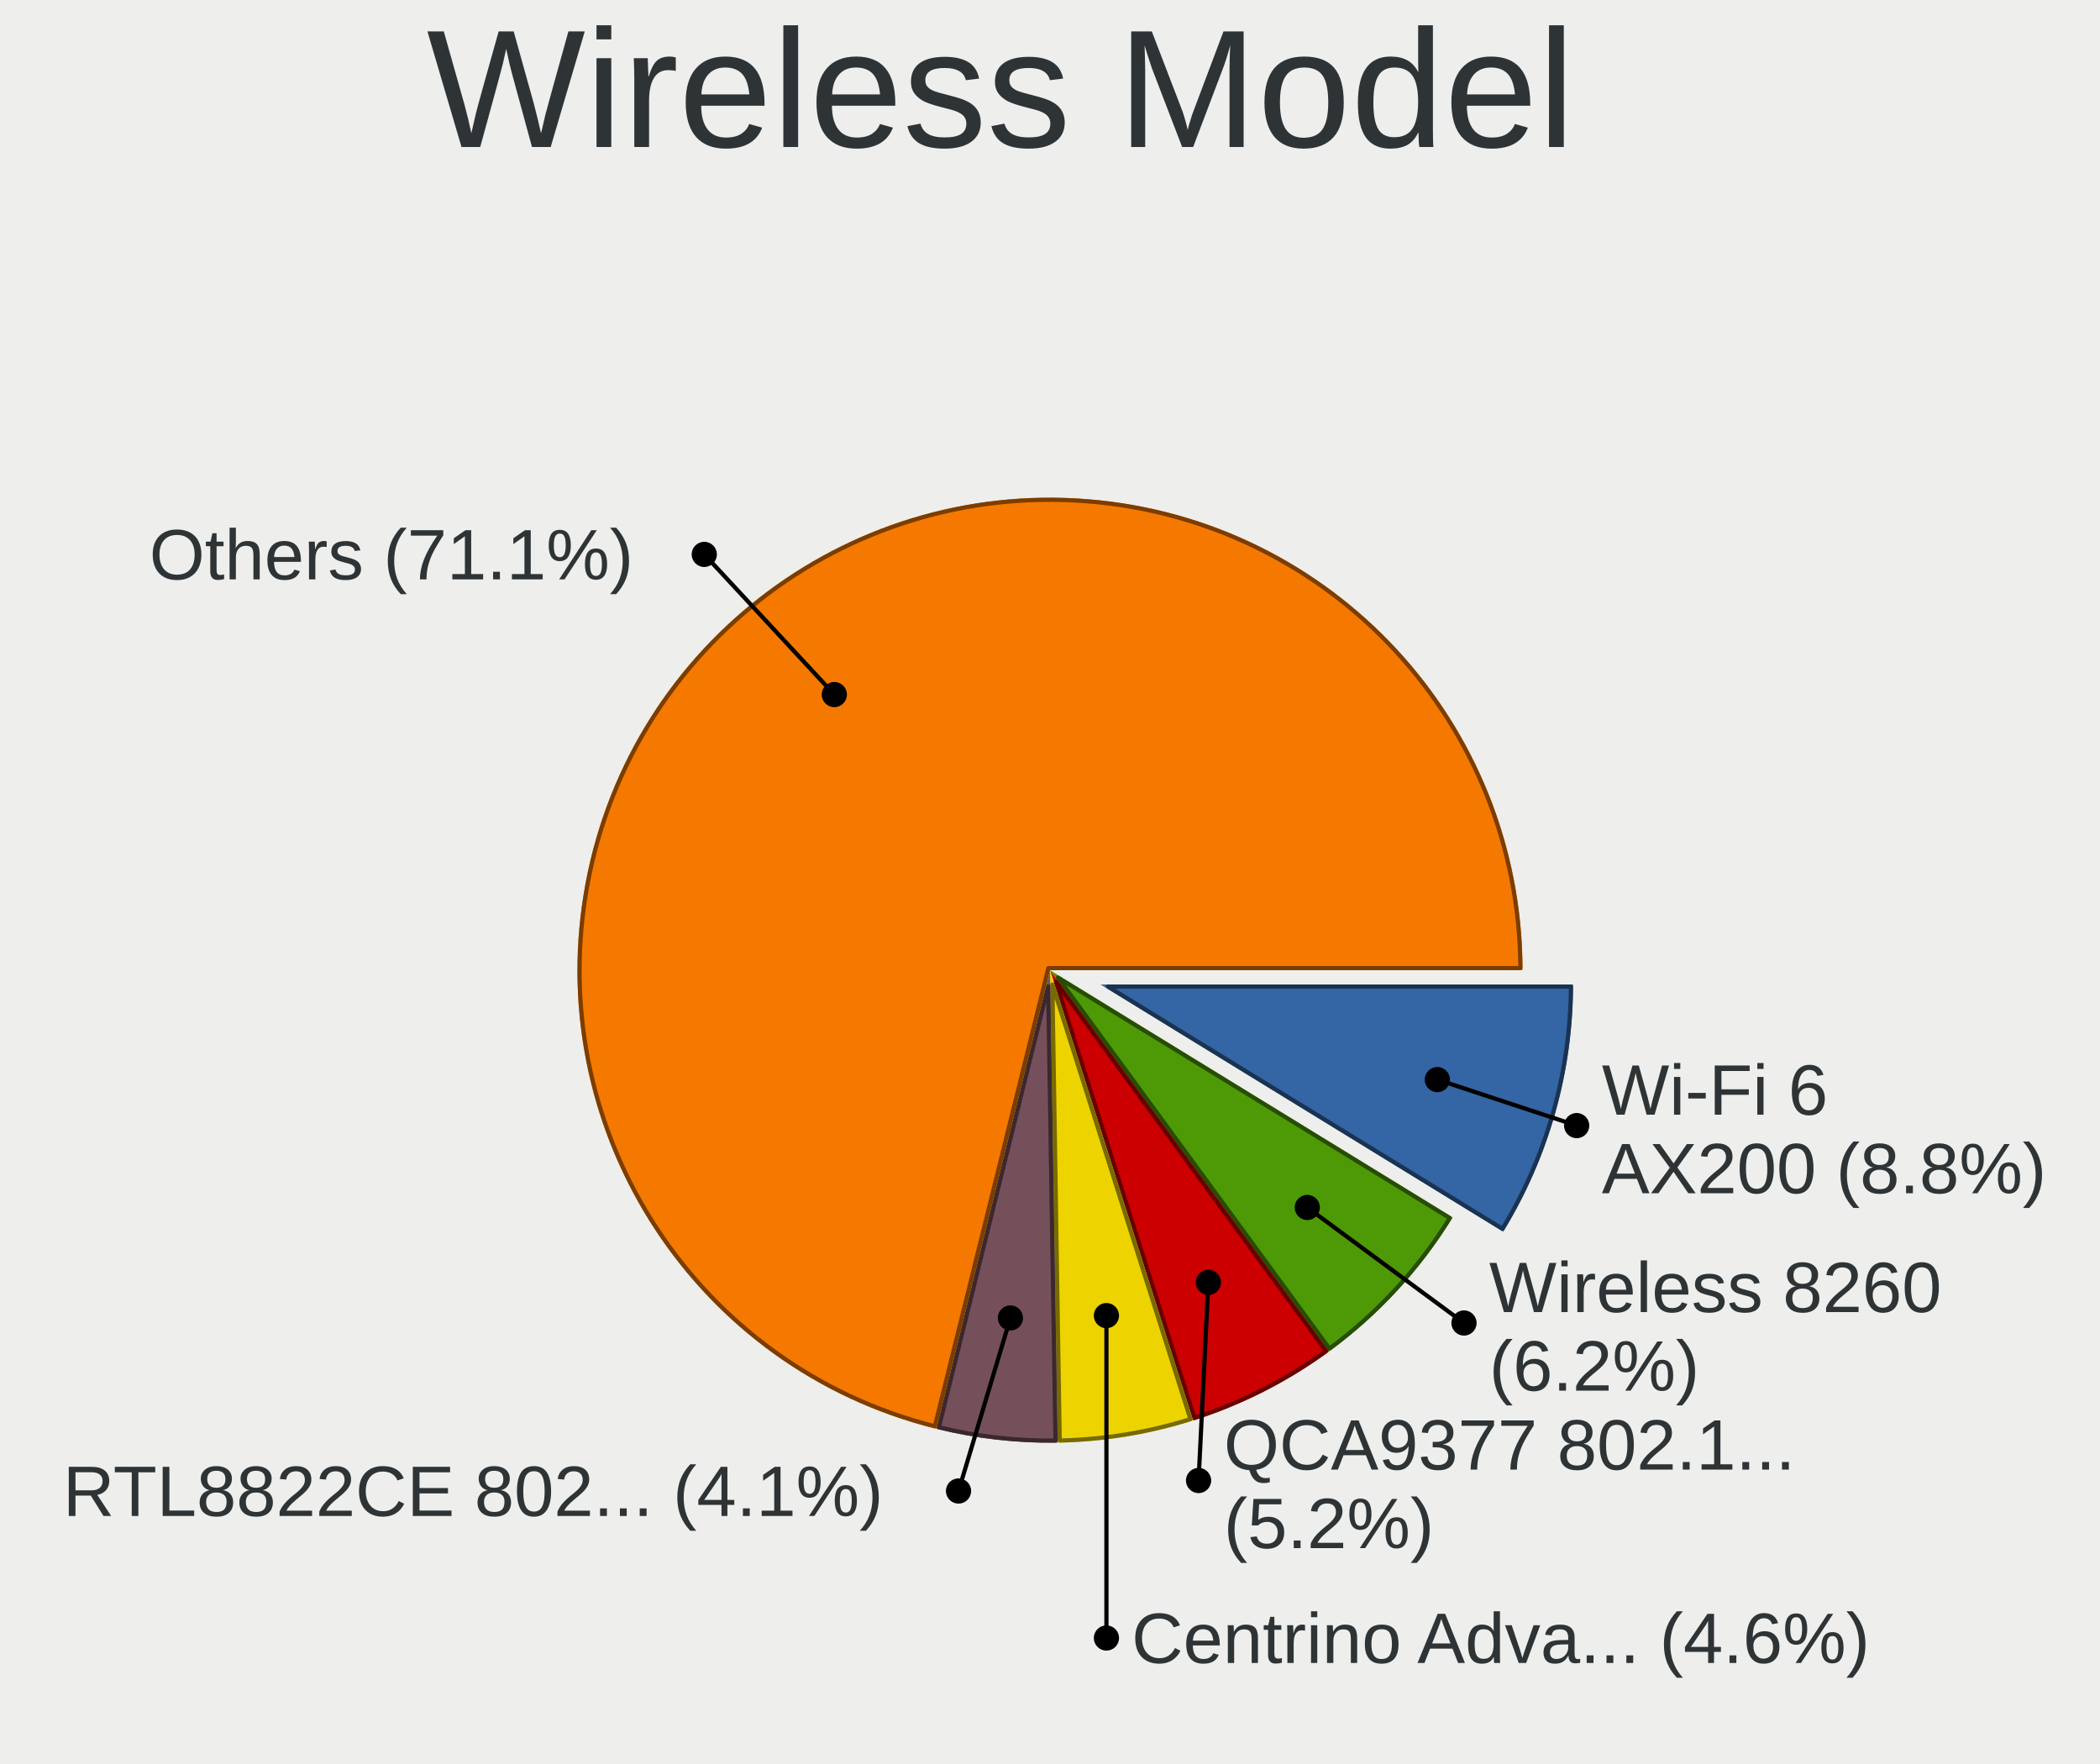
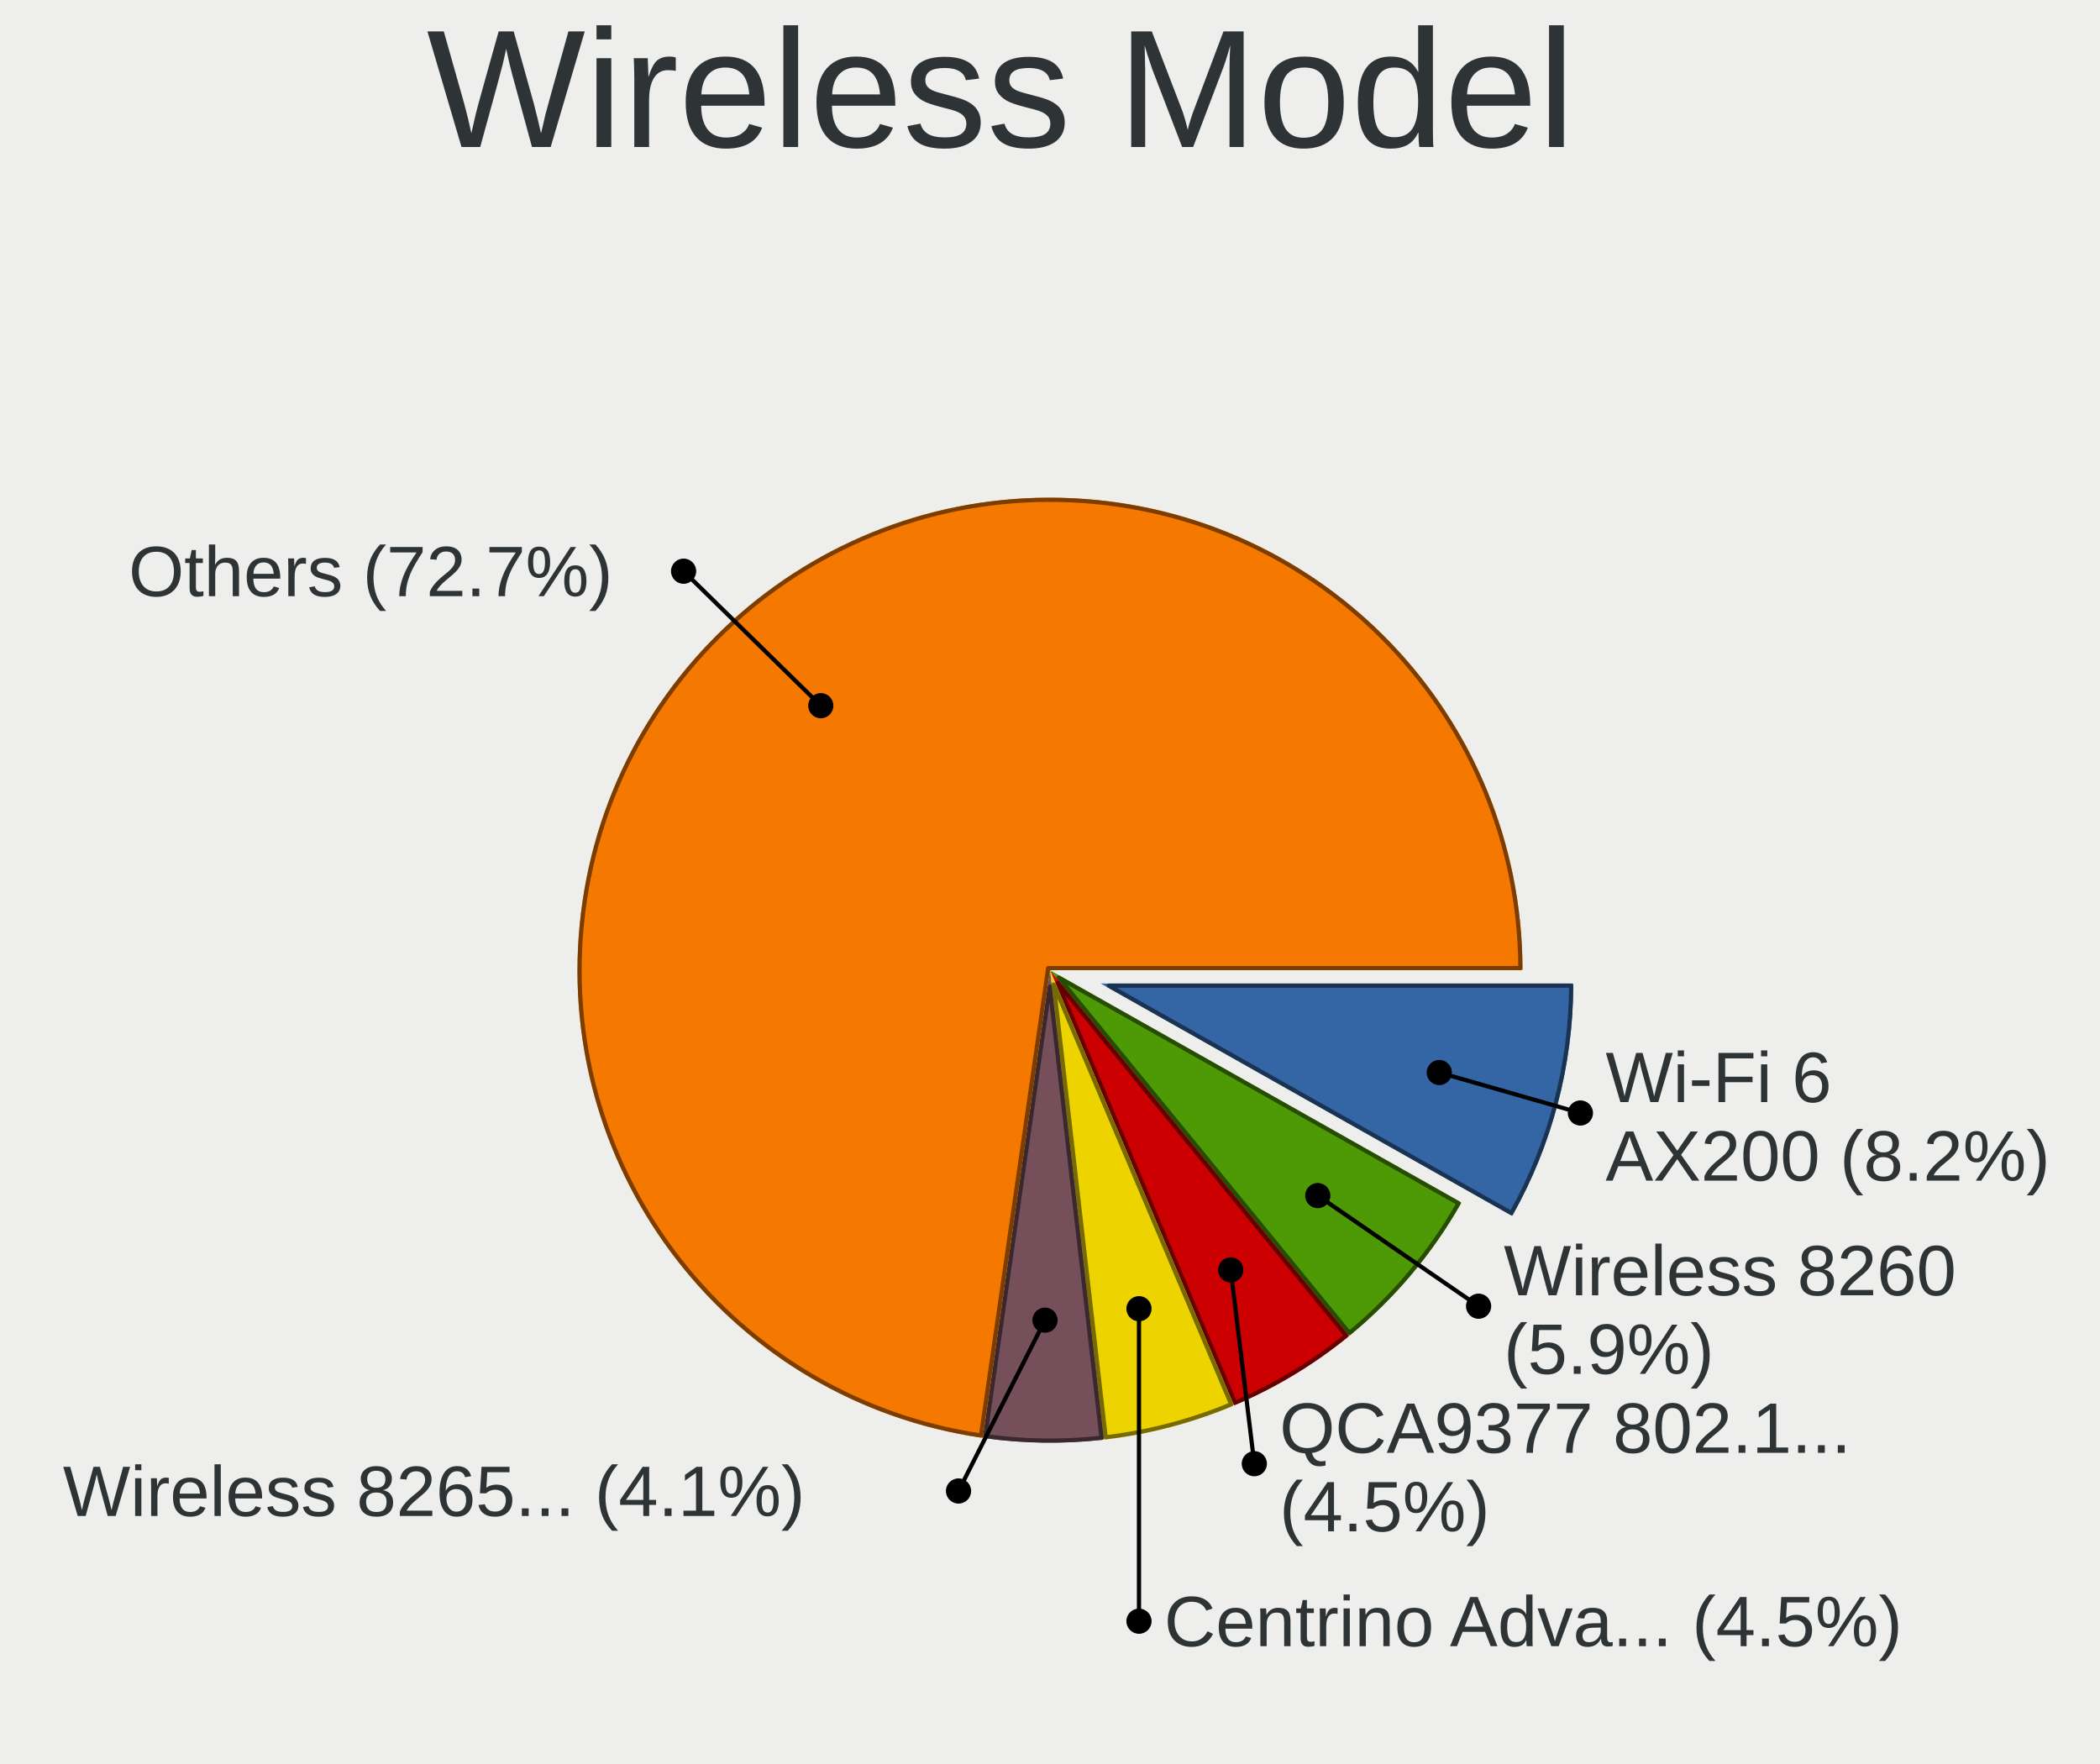
<svg xmlns="http://www.w3.org/2000/svg" width="500" height="420" version="1.0" id="ezcGraph">
  <defs />
  <g id="ezcGraphChart" color-rendering="optimizeQuality" shape-rendering="geometricPrecision" text-rendering="optimizeLegibility">
    <path d=" M 0,420 L 0,0 L 500,0 L 500,420 L 0,420 z " style="fill: #eeeeec; fill-opacity: 1.00; stroke: none;" id="ezcGraphPolygon_1" />
    <path d=" M 0,42 L 0,0 L 500,0 L 500,42 L 0,42 z " style="fill: #000000; fill-opacity: 0.00; stroke: none;" id="ezcGraphPolygon_2" />
-     <path d="M 262.03,234.40 L 374.53,234.40 A 112.50,112.50 0 0,1 357.90,293.26 z" style="fill: #3465a4; fill-opacity: 1.00; stroke: none; cursor: pointer;" id="ezcGraphCircleSector_4" />
-     <path d="M 263.80,234.90 L 374.03,234.90 A 112.00,112.00 0 0,1 357.74,292.57 z" style="fill: none; stroke: #1a3352; stroke-width: 1; stroke-opacity: 1.00; stroke-linecap: round; stroke-linejoin: round;" id="ezcGraphCircleSector_5" />
-     <path d="M 250.00,231.00 L 345.87,289.86 A 112.50,112.50 0 0,1 316.42,321.80 z" style="fill: #4e9a06; fill-opacity: 1.00; stroke: none; cursor: pointer;" id="ezcGraphCircleSector_6" />
-     <path d="M 251.90,232.76 L 345.19,290.02 A 112.00,112.00 0 0,1 316.53,321.10 z" style="fill: none; stroke: #274d03; stroke-width: 1; stroke-opacity: 1.00; stroke-linecap: round; stroke-linejoin: round;" id="ezcGraphCircleSector_7" />
-     <path d="M 250.00,231.00 L 316.42,321.80 A 112.50,112.50 0 0,1 284.07,338.22 z" style="fill: #cc0000; fill-opacity: 1.00; stroke: none; cursor: pointer;" id="ezcGraphCircleSector_8" />
-     <path d="M 251.40,233.77 L 315.72,321.69 A 112.00,112.00 0 0,1 284.40,337.59 z" style="fill: none; stroke: #660000; stroke-width: 1; stroke-opacity: 1.00; stroke-linecap: round; stroke-linejoin: round;" id="ezcGraphCircleSector_9" />
-     <path d="M 250.00,231.00 L 284.07,338.22 A 112.50,112.50 0 0,1 251.82,343.49 z" style="fill: #edd400; fill-opacity: 1.00; stroke: none; cursor: pointer;" id="ezcGraphCircleSector_10" />
-     <path d="M 250.56,234.40 L 283.44,337.89 A 112.00,112.00 0 0,1 252.31,342.98 z" style="fill: none; stroke: #776a00; stroke-width: 1; stroke-opacity: 1.00; stroke-linecap: round; stroke-linejoin: round;" id="ezcGraphCircleSector_11" />
-     <path d="M 250.00,231.00 L 251.82,343.49 A 112.50,112.50 0 0,1 222.94,340.20 z" style="fill: #75505b; fill-opacity: 1.00; stroke: none; cursor: pointer;" id="ezcGraphCircleSector_12" />
-     <path d="M 249.56,234.85 L 251.31,342.99 A 112.00,112.00 0 0,1 223.55,339.83 z" style="fill: none; stroke: #3b282e; stroke-width: 1; stroke-opacity: 1.00; stroke-linecap: round; stroke-linejoin: round;" id="ezcGraphCircleSector_13" />
-     <path d="M 250.00,231.00 L 222.94,340.20 A 112.50,112.50 0 1,1 362.50,231.00 z" style="fill: #f57900; fill-opacity: 1.00; stroke: none;" id="ezcGraphCircleSector_14" />
-     <path d="M 249.61,230.50 L 222.58,339.59 A 112.00,112.00 0 1,1 362.00,230.50 z" style="fill: none; stroke: #7b3d00; stroke-width: 1; stroke-opacity: 1.00; stroke-linecap: round; stroke-linejoin: round;" id="ezcGraphCircleSector_15" />
-     <path d=" M 198.648,165.369 L 167.685,132" style="fill: none; stroke: #000000; stroke-width: 1; stroke-opacity: 1.00; stroke-linecap: round; stroke-linejoin: round;" id="ezcGraphLine_16" />
-     <ellipse cx="198.648" cy="165.369" rx="3" ry="3" style="fill: #000000; fill-opacity: 1.00; stroke: none;" id="ezcGraphCircle_17" />
-     <ellipse cx="167.685" cy="132" rx="3" ry="3" style="fill: #000000; fill-opacity: 1.00; stroke: none;" id="ezcGraphCircle_18" />
-     <path d=" M 240.574,313.798 L 228.22,355" style="fill: none; stroke: #000000; stroke-width: 1; stroke-opacity: 1.00; stroke-linecap: round; stroke-linejoin: round;" id="ezcGraphLine_20" />
-     <ellipse cx="240.574" cy="313.798" rx="3" ry="3" style="fill: #000000; fill-opacity: 1.00; stroke: none;" id="ezcGraphCircle_21" />
+     <path d="M 262.09,234.18 L 374.59,234.18 A 112.50,112.50 0 0,1 360.05,289.50 z" style="fill: #3465a4; fill-opacity: 1.00; stroke: none; cursor: pointer;" id="ezcGraphCircleSector_4" />
+     <path d="M 263.99,234.68 L 374.09,234.68 A 112.00,112.00 0 0,1 359.86,288.82 z" style="fill: none; stroke: #1a3352; stroke-width: 1; stroke-opacity: 1.00; stroke-linecap: round; stroke-linejoin: round;" id="ezcGraphCircleSector_5" />
+     <path d="M 250.00,231.00 L 347.96,286.32 A 112.50,112.50 0 0,1 321.21,318.09 z" style="fill: #4e9a06; fill-opacity: 1.00; stroke: none; cursor: pointer;" id="ezcGraphCircleSector_6" />
+     <path d="M 252.07,232.74 L 347.28,286.51 A 112.00,112.00 0 0,1 321.28,317.39 z" style="fill: none; stroke: #274d03; stroke-width: 1; stroke-opacity: 1.00; stroke-linecap: round; stroke-linejoin: round;" id="ezcGraphCircleSector_7" />
+     <path d="M 250.00,231.00 L 321.21,318.09 A 112.50,112.50 0 0,1 293.79,334.63 z" style="fill: #cc0000; fill-opacity: 1.00; stroke: none; cursor: pointer;" id="ezcGraphCircleSector_8" />
+     <path d="M 251.81,234.01 L 320.51,318.02 A 112.00,112.00 0 0,1 294.06,333.97 z" style="fill: none; stroke: #660000; stroke-width: 1; stroke-opacity: 1.00; stroke-linecap: round; stroke-linejoin: round;" id="ezcGraphCircleSector_9" />
+     <path d="M 250.00,231.00 L 293.79,334.63 A 112.50,112.50 0 0,1 262.82,342.77 z" style="fill: #edd400; fill-opacity: 1.00; stroke: none; cursor: pointer;" id="ezcGraphCircleSector_10" />
+     <path d="M 250.89,234.40 L 293.14,334.36 A 112.00,112.00 0 0,1 263.26,342.21 z" style="fill: none; stroke: #776a00; stroke-width: 1; stroke-opacity: 1.00; stroke-linecap: round; stroke-linejoin: round;" id="ezcGraphCircleSector_11" />
+     <path d="M 250.00,231.00 L 262.82,342.77 A 112.50,112.50 0 0,1 233.99,342.35 z" style="fill: #75505b; fill-opacity: 1.00; stroke: none; cursor: pointer;" id="ezcGraphCircleSector_12" />
+     <path d="M 249.94,234.90 L 262.27,342.33 A 112.00,112.00 0 0,1 234.56,341.93 z" style="fill: none; stroke: #3b282e; stroke-width: 1; stroke-opacity: 1.00; stroke-linecap: round; stroke-linejoin: round;" id="ezcGraphCircleSector_13" />
+     <path d="M 250.00,231.00 L 233.99,342.35 A 112.50,112.50 0 1,1 362.50,231.00 z" style="fill: #f57900; fill-opacity: 1.00; stroke: none;" id="ezcGraphCircleSector_14" />
+     <path d="M 249.57,230.50 L 233.57,341.79 A 112.00,112.00 0 1,1 362.00,230.50 z" style="fill: none; stroke: #7b3d00; stroke-width: 1; stroke-opacity: 1.00; stroke-linecap: round; stroke-linejoin: round;" id="ezcGraphCircleSector_15" />
+     <path d=" M 195.428,168.021 L 162.76,136" style="fill: none; stroke: #000000; stroke-width: 1; stroke-opacity: 1.00; stroke-linecap: round; stroke-linejoin: round;" id="ezcGraphLine_16" />
+     <ellipse cx="195.428" cy="168.021" rx="3" ry="3" style="fill: #000000; fill-opacity: 1.00; stroke: none;" id="ezcGraphCircle_17" />
+     <ellipse cx="162.76" cy="136" rx="3" ry="3" style="fill: #000000; fill-opacity: 1.00; stroke: none;" id="ezcGraphCircle_18" />
+     <path d=" M 248.81,314.325 L 228.22,355" style="fill: none; stroke: #000000; stroke-width: 1; stroke-opacity: 1.00; stroke-linecap: round; stroke-linejoin: round;" id="ezcGraphLine_20" />
+     <ellipse cx="248.81" cy="314.325" rx="3" ry="3" style="fill: #000000; fill-opacity: 1.00; stroke: none;" id="ezcGraphCircle_21" />
    <ellipse cx="228.22" cy="355" rx="3" ry="3" style="fill: #000000; fill-opacity: 1.00; stroke: none;" id="ezcGraphCircle_22" />
-     <path d=" M 342.225,257.05 L 375.399,268" style="fill: none; stroke: #000000; stroke-width: 1; stroke-opacity: 1.00; stroke-linecap: round; stroke-linejoin: round;" id="ezcGraphLine_24" />
-     <ellipse cx="342.225" cy="257.05" rx="3" ry="3" style="fill: #000000; fill-opacity: 1.00; stroke: none;" id="ezcGraphCircle_25" />
-     <ellipse cx="375.399" cy="268" rx="3" ry="3" style="fill: #000000; fill-opacity: 1.00; stroke: none;" id="ezcGraphCircle_26" />
-     <path d=" M 311.262,287.492 L 348.569,315" style="fill: none; stroke: #000000; stroke-width: 1; stroke-opacity: 1.00; stroke-linecap: round; stroke-linejoin: round;" id="ezcGraphLine_28" />
-     <ellipse cx="311.262" cy="287.492" rx="3" ry="3" style="fill: #000000; fill-opacity: 1.00; stroke: none;" id="ezcGraphCircle_29" />
-     <ellipse cx="348.569" cy="315" rx="3" ry="3" style="fill: #000000; fill-opacity: 1.00; stroke: none;" id="ezcGraphCircle_30" />
-     <path d=" M 287.712,305.312 L 285.373,352.5" style="fill: none; stroke: #000000; stroke-width: 1; stroke-opacity: 1.00; stroke-linecap: round; stroke-linejoin: round;" id="ezcGraphLine_32" />
-     <ellipse cx="287.712" cy="305.312" rx="3" ry="3" style="fill: #000000; fill-opacity: 1.00; stroke: none;" id="ezcGraphCircle_33" />
-     <ellipse cx="285.373" cy="352.5" rx="3" ry="3" style="fill: #000000; fill-opacity: 1.00; stroke: none;" id="ezcGraphCircle_34" />
-     <path d=" M 263.436,313.243 L 263.436,390" style="fill: none; stroke: #000000; stroke-width: 1; stroke-opacity: 1.00; stroke-linecap: round; stroke-linejoin: round;" id="ezcGraphLine_36" />
-     <ellipse cx="263.436" cy="313.243" rx="3" ry="3" style="fill: #000000; fill-opacity: 1.00; stroke: none;" id="ezcGraphCircle_37" />
-     <ellipse cx="263.436" cy="390" rx="3" ry="3" style="fill: #000000; fill-opacity: 1.00; stroke: none;" id="ezcGraphCircle_38" />
+     <path d=" M 342.685,255.363 L 376.287,265" style="fill: none; stroke: #000000; stroke-width: 1; stroke-opacity: 1.00; stroke-linecap: round; stroke-linejoin: round;" id="ezcGraphLine_24" />
+     <ellipse cx="342.685" cy="255.363" rx="3" ry="3" style="fill: #000000; fill-opacity: 1.00; stroke: none;" id="ezcGraphCircle_25" />
+     <ellipse cx="376.287" cy="265" rx="3" ry="3" style="fill: #000000; fill-opacity: 1.00; stroke: none;" id="ezcGraphCircle_26" />
+     <path d=" M 313.752,284.667 L 352.047,311" style="fill: none; stroke: #000000; stroke-width: 1; stroke-opacity: 1.00; stroke-linecap: round; stroke-linejoin: round;" id="ezcGraphLine_28" />
+     <ellipse cx="313.752" cy="284.667" rx="3" ry="3" style="fill: #000000; fill-opacity: 1.00; stroke: none;" id="ezcGraphCircle_29" />
+     <ellipse cx="352.047" cy="311" rx="3" ry="3" style="fill: #000000; fill-opacity: 1.00; stroke: none;" id="ezcGraphCircle_30" />
+     <path d=" M 293.033,302.362 L 298.647,348.5" style="fill: none; stroke: #000000; stroke-width: 1; stroke-opacity: 1.00; stroke-linecap: round; stroke-linejoin: round;" id="ezcGraphLine_32" />
+     <ellipse cx="293.033" cy="302.362" rx="3" ry="3" style="fill: #000000; fill-opacity: 1.00; stroke: none;" id="ezcGraphCircle_33" />
+     <ellipse cx="298.647" cy="348.5" rx="3" ry="3" style="fill: #000000; fill-opacity: 1.00; stroke: none;" id="ezcGraphCircle_34" />
+     <path d=" M 271.185,311.596 L 271.185,386" style="fill: none; stroke: #000000; stroke-width: 1; stroke-opacity: 1.00; stroke-linecap: round; stroke-linejoin: round;" id="ezcGraphLine_36" />
+     <ellipse cx="271.185" cy="311.596" rx="3" ry="3" style="fill: #000000; fill-opacity: 1.00; stroke: none;" id="ezcGraphCircle_37" />
+     <ellipse cx="271.185" cy="386" rx="3" ry="3" style="fill: #000000; fill-opacity: 1.00; stroke: none;" id="ezcGraphCircle_38" />
    <g id="ezcGraphTextBox_3">
      <path d=" M 101.1,42 L 101.1,0.5 L 399.4,0.5 L 399.4,42 L 101.1,42 z " style="fill: #ffffff; fill-opacity: 0.00; stroke: none;" id="ezcGraphPolygon_40" />
      <text id="ezcGraphTextBox_3_text" x="101.6" text-length="296.8px" y="35" style="font-size: 40px; font-family: 'Arial'; fill: #2e3436; fill-opacity: 1.00; stroke: none;">Wireless Model</text>
    </g>
    <g id="ezcGraphTextBox_19">
-       <path d=" M 35.045,141.5 L 35.045,123 L 162.685,123 L 162.685,141.5 L 35.045,141.5 z " style="fill: #ffffff; fill-opacity: 0.00; stroke: none;" id="ezcGraphPolygon_41" />
-       <text id="ezcGraphTextBox_19_text" x="35.545" text-length="126.14px" y="137.95" style="font-size: 17px; font-family: 'Arial'; fill: #2e3436; fill-opacity: 1.00; stroke: none;">Others (71.1%)</text>
+       <path d=" M 30.12,145.5 L 30.12,127 L 157.76,127 L 157.76,145.5 L 30.12,145.5 z " style="fill: #ffffff; fill-opacity: 0.00; stroke: none;" id="ezcGraphPolygon_41" />
+       <text id="ezcGraphTextBox_19_text" x="30.62" text-length="126.14px" y="141.95" style="font-size: 17px; font-family: 'Arial'; fill: #2e3436; fill-opacity: 1.00; stroke: none;">Others (72.7%)</text>
    </g>
    <g id="ezcGraphTextBox_23" style=" cursor: pointer;">
      <path d=" M 14.49,364.5 L 14.49,346 L 223.22,346 L 223.22,364.5 L 14.49,364.5 z " style="fill: #ffffff; fill-opacity: 0.00; stroke: none;" id="ezcGraphPolygon_42" />
-       <text id="ezcGraphTextBox_23_text" x="14.99" text-length="207.23px" y="360.95" style="font-size: 17px; font-family: 'Arial'; fill: #2e3436; fill-opacity: 1.00; stroke: none;">RTL8822CE 802... (4.1%)</text>
+       <text id="ezcGraphTextBox_23_text" x="14.99" text-length="207.23px" y="360.95" style="font-size: 17px; font-family: 'Arial'; fill: #2e3436; fill-opacity: 1.00; stroke: none;">Wireless 8265... (4.1%)</text>
    </g>
    <g id="ezcGraphTextBox_27" style=" cursor: pointer;">
-       <path d=" M 380.899,286.05 L 380.899,250.45 L 490.519,250.45 L 490.519,286.05 L 380.899,286.05 z " style="fill: #ffffff; fill-opacity: 0.00; stroke: none;" id="ezcGraphPolygon_43" />
-       <text id="ezcGraphTextBox_27_text" x="381.399" text-length="63.07px" y="265.4" style="font-size: 17px; font-family: 'Arial'; fill: #2e3436; fill-opacity: 1.00; stroke: none;">Wi-Fi 6</text>
-       <text id="ezcGraphTextBox_27_text" x="381.399" text-length="108.12px" y="284.1" style="font-size: 17px; font-family: 'Arial'; fill: #2e3436; fill-opacity: 1.00; stroke: none;">AX200 (8.8%)</text>
+       <path d=" M 381.787,283.05 L 381.787,247.45 L 491.407,247.45 L 491.407,283.05 L 381.787,283.05 z " style="fill: #ffffff; fill-opacity: 0.00; stroke: none;" id="ezcGraphPolygon_43" />
+       <text id="ezcGraphTextBox_27_text" x="382.287" text-length="63.07px" y="262.4" style="font-size: 17px; font-family: 'Arial'; fill: #2e3436; fill-opacity: 1.00; stroke: none;">Wi-Fi 6</text>
+       <text id="ezcGraphTextBox_27_text" x="382.287" text-length="108.12px" y="281.1" style="font-size: 17px; font-family: 'Arial'; fill: #2e3436; fill-opacity: 1.00; stroke: none;">AX200 (8.2%)</text>
    </g>
    <g id="ezcGraphTextBox_31" style=" cursor: pointer;">
-       <path d=" M 354.069,333.05 L 354.069,297.45 L 472.699,297.45 L 472.699,333.05 L 354.069,333.05 z " style="fill: #ffffff; fill-opacity: 0.00; stroke: none;" id="ezcGraphPolygon_44" />
-       <text id="ezcGraphTextBox_31_text" x="354.569" text-length="117.13px" y="312.4" style="font-size: 17px; font-family: 'Arial'; fill: #2e3436; fill-opacity: 1.00; stroke: none;">Wireless 8260</text>
-       <text id="ezcGraphTextBox_31_text" x="354.569" text-length="54.06px" y="331.1" style="font-size: 17px; font-family: 'Arial'; fill: #2e3436; fill-opacity: 1.00; stroke: none;">(6.2%)</text>
+       <path d=" M 357.547,329.05 L 357.547,293.45 L 476.177,293.45 L 476.177,329.05 L 357.547,329.05 z " style="fill: #ffffff; fill-opacity: 0.00; stroke: none;" id="ezcGraphPolygon_44" />
+       <text id="ezcGraphTextBox_31_text" x="358.047" text-length="117.13px" y="308.4" style="font-size: 17px; font-family: 'Arial'; fill: #2e3436; fill-opacity: 1.00; stroke: none;">Wireless 8260</text>
+       <text id="ezcGraphTextBox_31_text" x="358.047" text-length="54.06px" y="327.1" style="font-size: 17px; font-family: 'Arial'; fill: #2e3436; fill-opacity: 1.00; stroke: none;">(5.9%)</text>
    </g>
    <g id="ezcGraphTextBox_35" style=" cursor: pointer;">
-       <path d=" M 290.873,370.55 L 290.873,334.95 L 436.533,334.95 L 436.533,370.55 L 290.873,370.55 z " style="fill: #ffffff; fill-opacity: 0.00; stroke: none;" id="ezcGraphPolygon_45" />
-       <text id="ezcGraphTextBox_35_text" x="291.373" text-length="144.16px" y="349.9" style="font-size: 17px; font-family: 'Arial'; fill: #2e3436; fill-opacity: 1.00; stroke: none;">QCA9377 802.1...</text>
-       <text id="ezcGraphTextBox_35_text" x="291.373" text-length="54.06px" y="368.6" style="font-size: 17px; font-family: 'Arial'; fill: #2e3436; fill-opacity: 1.00; stroke: none;">(5.2%)</text>
+       <path d=" M 304.147,366.55 L 304.147,330.95 L 449.807,330.95 L 449.807,366.55 L 304.147,366.55 z " style="fill: #ffffff; fill-opacity: 0.00; stroke: none;" id="ezcGraphPolygon_45" />
+       <text id="ezcGraphTextBox_35_text" x="304.647" text-length="144.16px" y="345.9" style="font-size: 17px; font-family: 'Arial'; fill: #2e3436; fill-opacity: 1.00; stroke: none;">QCA9377 802.1...</text>
+       <text id="ezcGraphTextBox_35_text" x="304.647" text-length="54.06px" y="364.6" style="font-size: 17px; font-family: 'Arial'; fill: #2e3436; fill-opacity: 1.00; stroke: none;">(4.5%)</text>
    </g>
    <g id="ezcGraphTextBox_39" style=" cursor: pointer;">
-       <path d=" M 268.936,399.5 L 268.936,381 L 477.666,381 L 477.666,399.5 L 268.936,399.5 z " style="fill: #ffffff; fill-opacity: 0.00; stroke: none;" id="ezcGraphPolygon_46" />
-       <text id="ezcGraphTextBox_39_text" x="269.436" text-length="207.23px" y="395.95" style="font-size: 17px; font-family: 'Arial'; fill: #2e3436; fill-opacity: 1.00; stroke: none;">Centrino Adva... (4.6%)</text>
+       <path d=" M 276.685,395.5 L 276.685,377 L 485.415,377 L 485.415,395.5 L 276.685,395.5 z " style="fill: #ffffff; fill-opacity: 0.00; stroke: none;" id="ezcGraphPolygon_46" />
+       <text id="ezcGraphTextBox_39_text" x="277.185" text-length="207.23px" y="391.95" style="font-size: 17px; font-family: 'Arial'; fill: #2e3436; fill-opacity: 1.00; stroke: none;">Centrino Adva... (4.5%)</text>
    </g>
  </g>
</svg>
